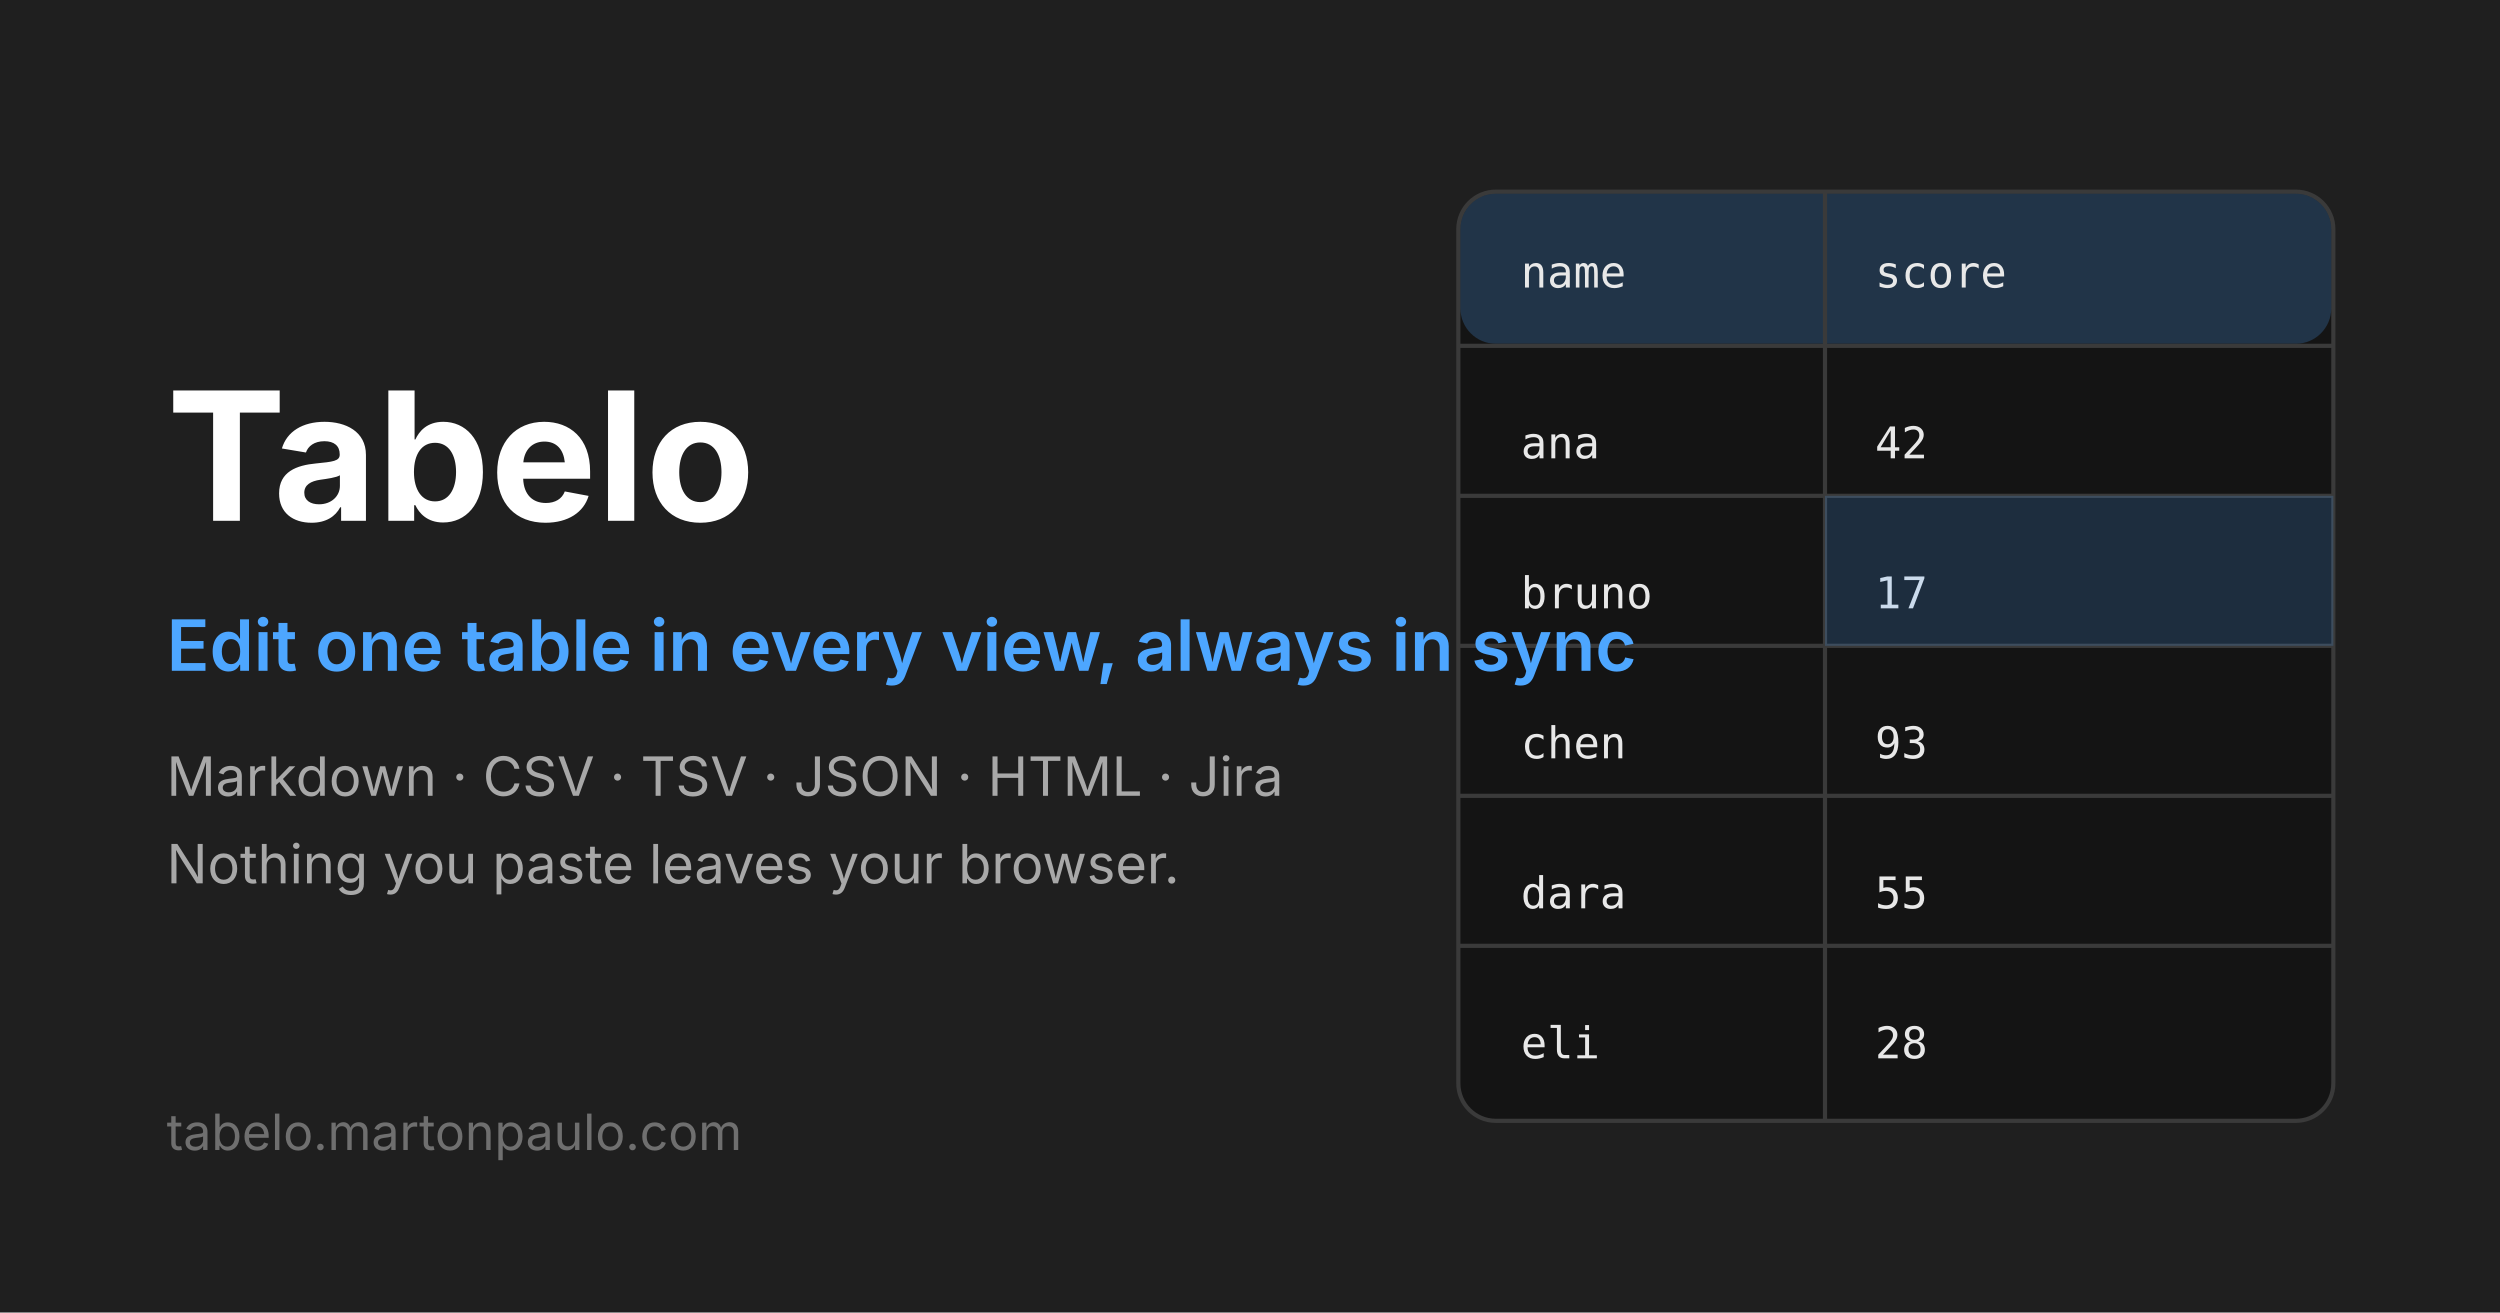
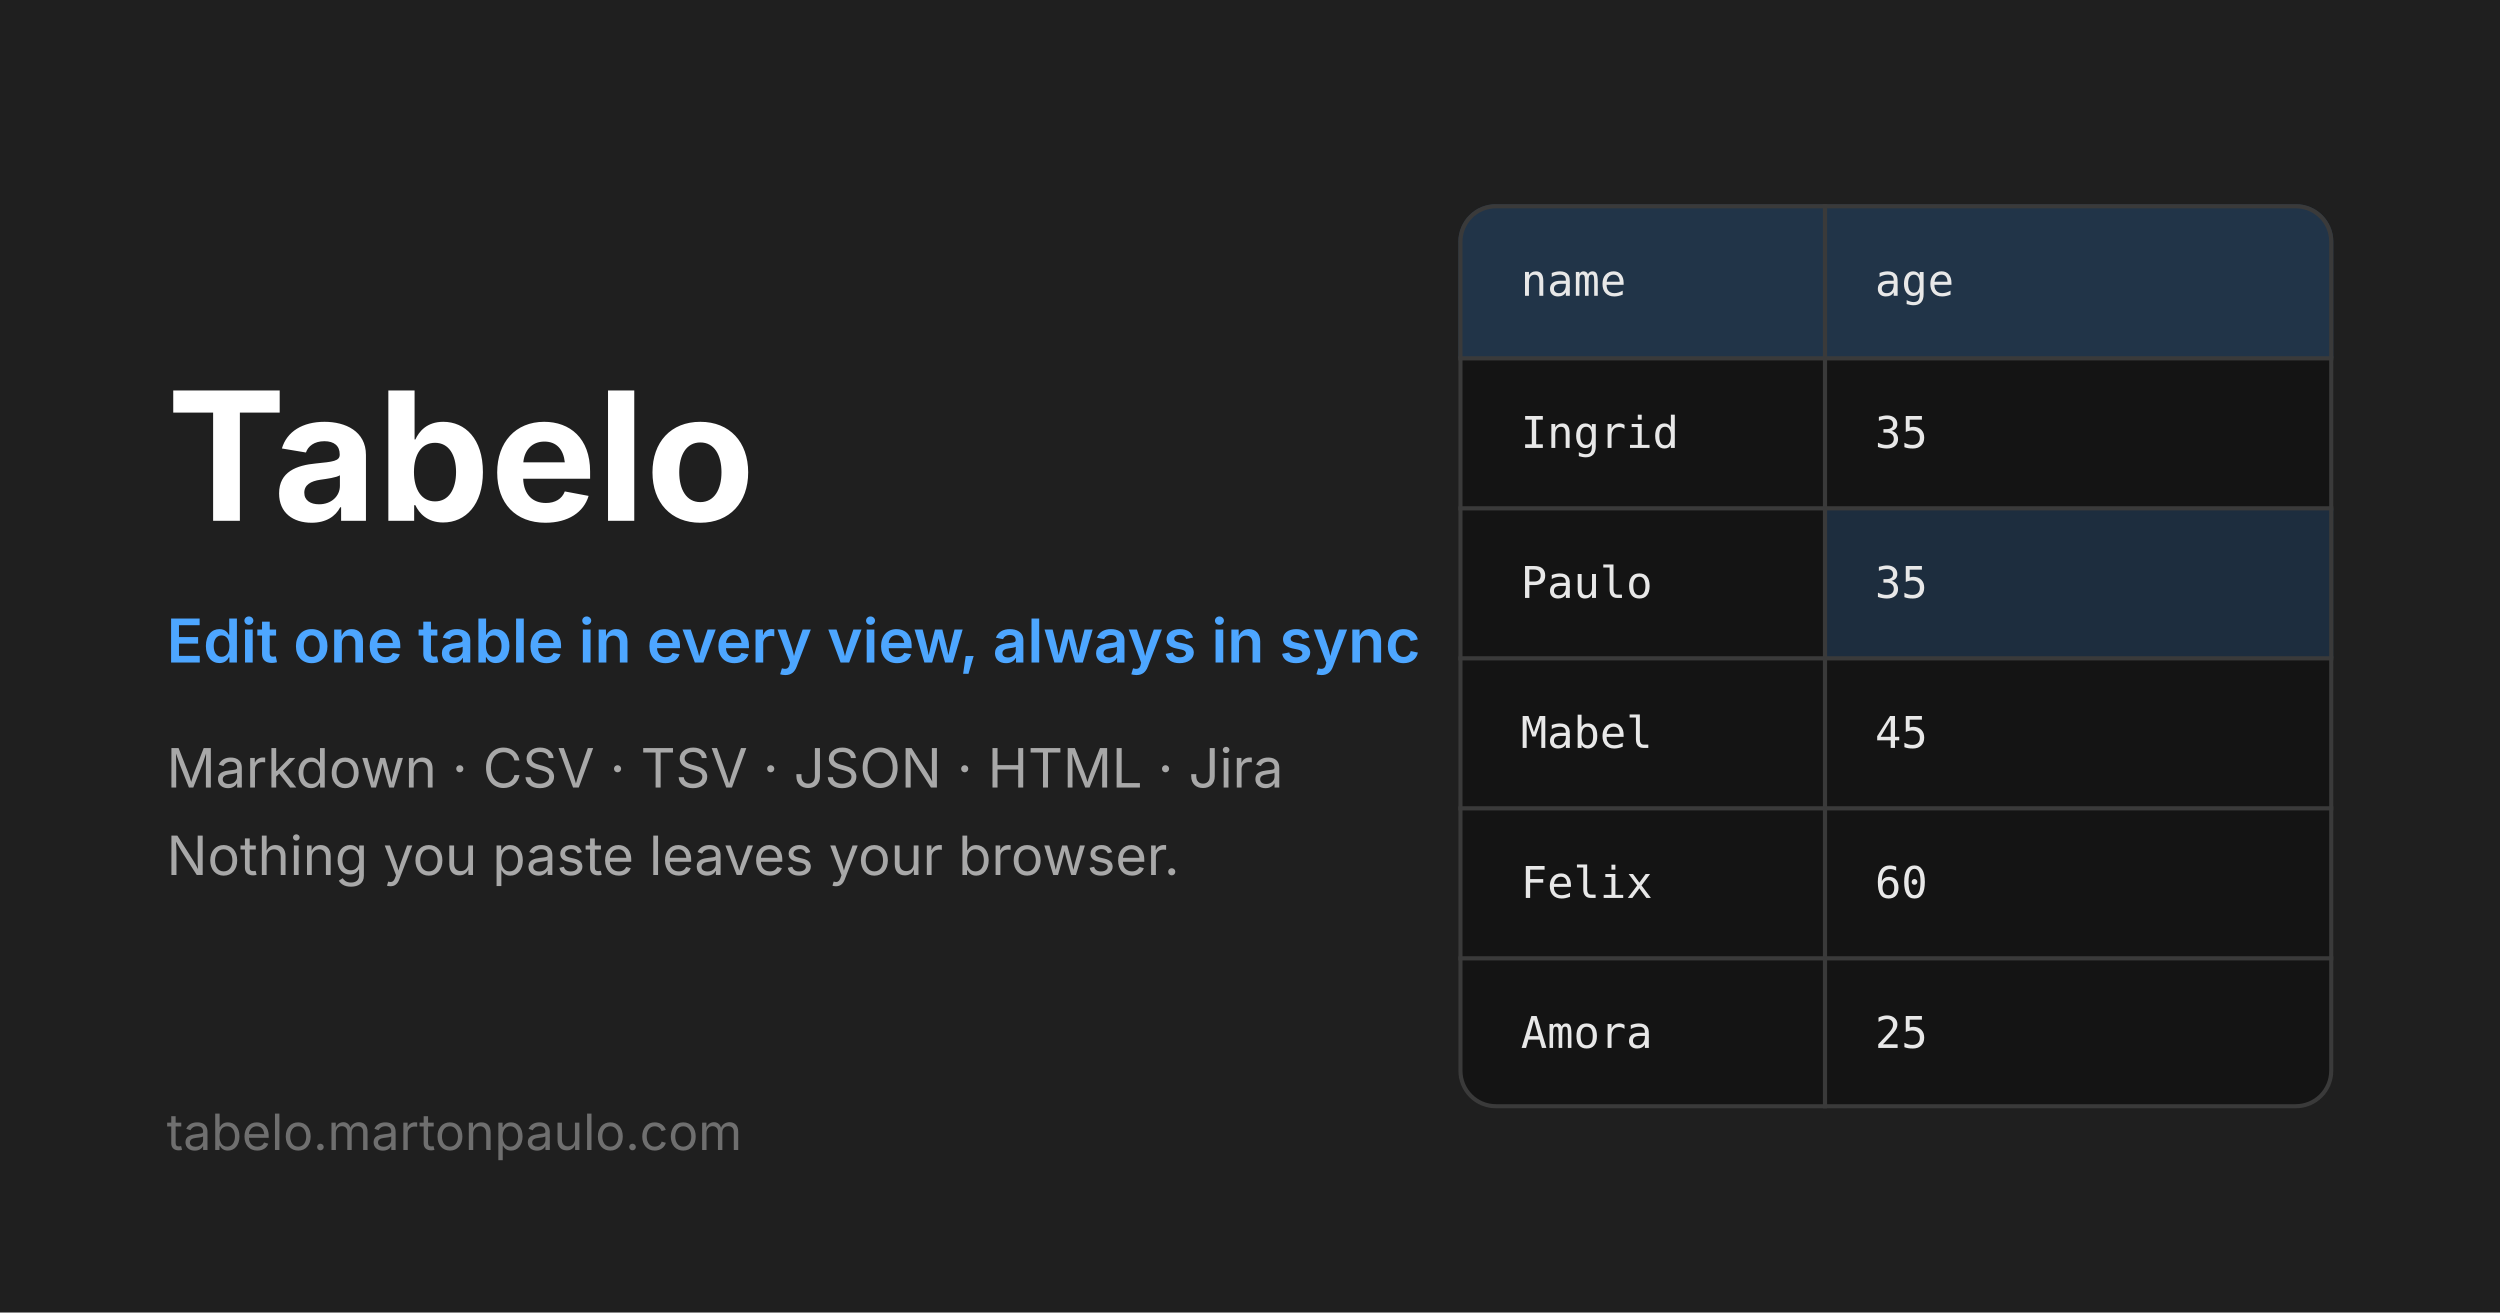
<svg xmlns="http://www.w3.org/2000/svg" width="1200" height="630" viewBox="0 0 1200 630" role="img" aria-label="Tabelo: edit one table in every view">
+   <defs>
+     <clipPath id="table-outline">
+       <rect width="420" height="434" rx="18" />
+     </clipPath>
+   </defs>
  <rect width="1200" height="630" fill="#1f1f1f" />
-   <g transform="translate(700 92)">
-     <rect width="420" height="446" rx="18" fill="#141414" stroke="#3a3a3a" stroke-width="2" />
-     <rect x="1" y="1" width="418" height="72" rx="17" fill="#4da6ff" fill-opacity=".22" />
+   <g transform="translate(700 98)">
+     <rect width="420" height="434" rx="18" fill="#141414" />
+     <g clip-path="url(#table-outline)">
+       <rect width="420" height="74" fill="#4da6ff" fill-opacity=".22" />
+       <rect x="176" y="146" width="244" height="72" fill="#4da6ff" fill-opacity=".18" />
+     </g>
    <g fill="#e8e8e8" font-family="ui-monospace,SFMono-Regular,Menlo,Consolas,monospace" font-size="21">
-       <text x="30" y="46">name</text>
-       <text x="200" y="46">score</text>
-       <text x="30" y="128">ana</text>
-       <text x="200" y="128">42</text>
-       <text x="30" y="200">bruno</text>
-       <text x="200" y="200">17</text>
-       <text x="30" y="272">chen</text>
-       <text x="200" y="272">93</text>
-       <text x="30" y="344">dara</text>
-       <text x="200" y="344">55</text>
-       <text x="30" y="416">eli</text>
-       <text x="200" y="416">28</text>
+       <text x="30" y="44">name</text>
+       <text x="200" y="44">age</text>
+       <text x="30" y="117">Ingrid</text>
+       <text x="200" y="117">35</text>
+       <text x="30" y="189">Paulo</text>
+       <text x="200" y="189">35</text>
+       <text x="30" y="261">Mabel</text>
+       <text x="200" y="261">45</text>
+       <text x="30" y="333">Felix</text>
+       <text x="200" y="333">60</text>
+       <text x="30" y="405">Amora</text>
+       <text x="200" y="405">25</text>
    </g>
-     <g stroke="#3a3a3a" stroke-width="2">
-       <path d="M0 74h420M0 146h420M0 218h420M0 290h420M0 362h420M176 0v446" />
+     <g stroke="#3a3a3a" stroke-width="2" fill="none">
+       <path d="M0 74h420M0 146h420M0 218h420M0 290h420M0 362h420M176 0v434" />
+       <rect x="1" y="1" width="418" height="432" rx="17" />
    </g>
-     <rect x="176" y="146" width="244" height="72" fill="#4da6ff" fill-opacity=".18" />
  </g>
  <g font-family="Inter,Avenir Next,Segoe UI,system-ui,Arial,sans-serif">
    <text x="80" y="250" fill="#ffffff" font-size="86" font-weight="700">Tabelo</text>
-     <text x="80" y="322" fill="#4da6ff" font-size="34" font-weight="600">Edit one table in every view, always in sync</text>
-     <text x="80" y="382" fill="#a8a8a8" font-size="26">Markdown · CSV · TSV · JSON · HTML · Jira</text>
-     <text x="80" y="424" fill="#a8a8a8" font-size="26">Nothing you paste leaves your browser.</text>
+     <text x="80" y="318" fill="#4da6ff" font-size="29" font-weight="600">Edit one table in every view, always in sync</text>
+     <text x="80" y="378" fill="#a8a8a8" font-size="26">Markdown · CSV · TSV · JSON · HTML · Jira</text>
+     <text x="80" y="420" fill="#a8a8a8" font-size="26">Nothing you paste leaves your browser.</text>
    <text x="80" y="552" fill="#6f6f6f" font-size="24">tabelo.martonpaulo.com</text>
  </g>
</svg>
